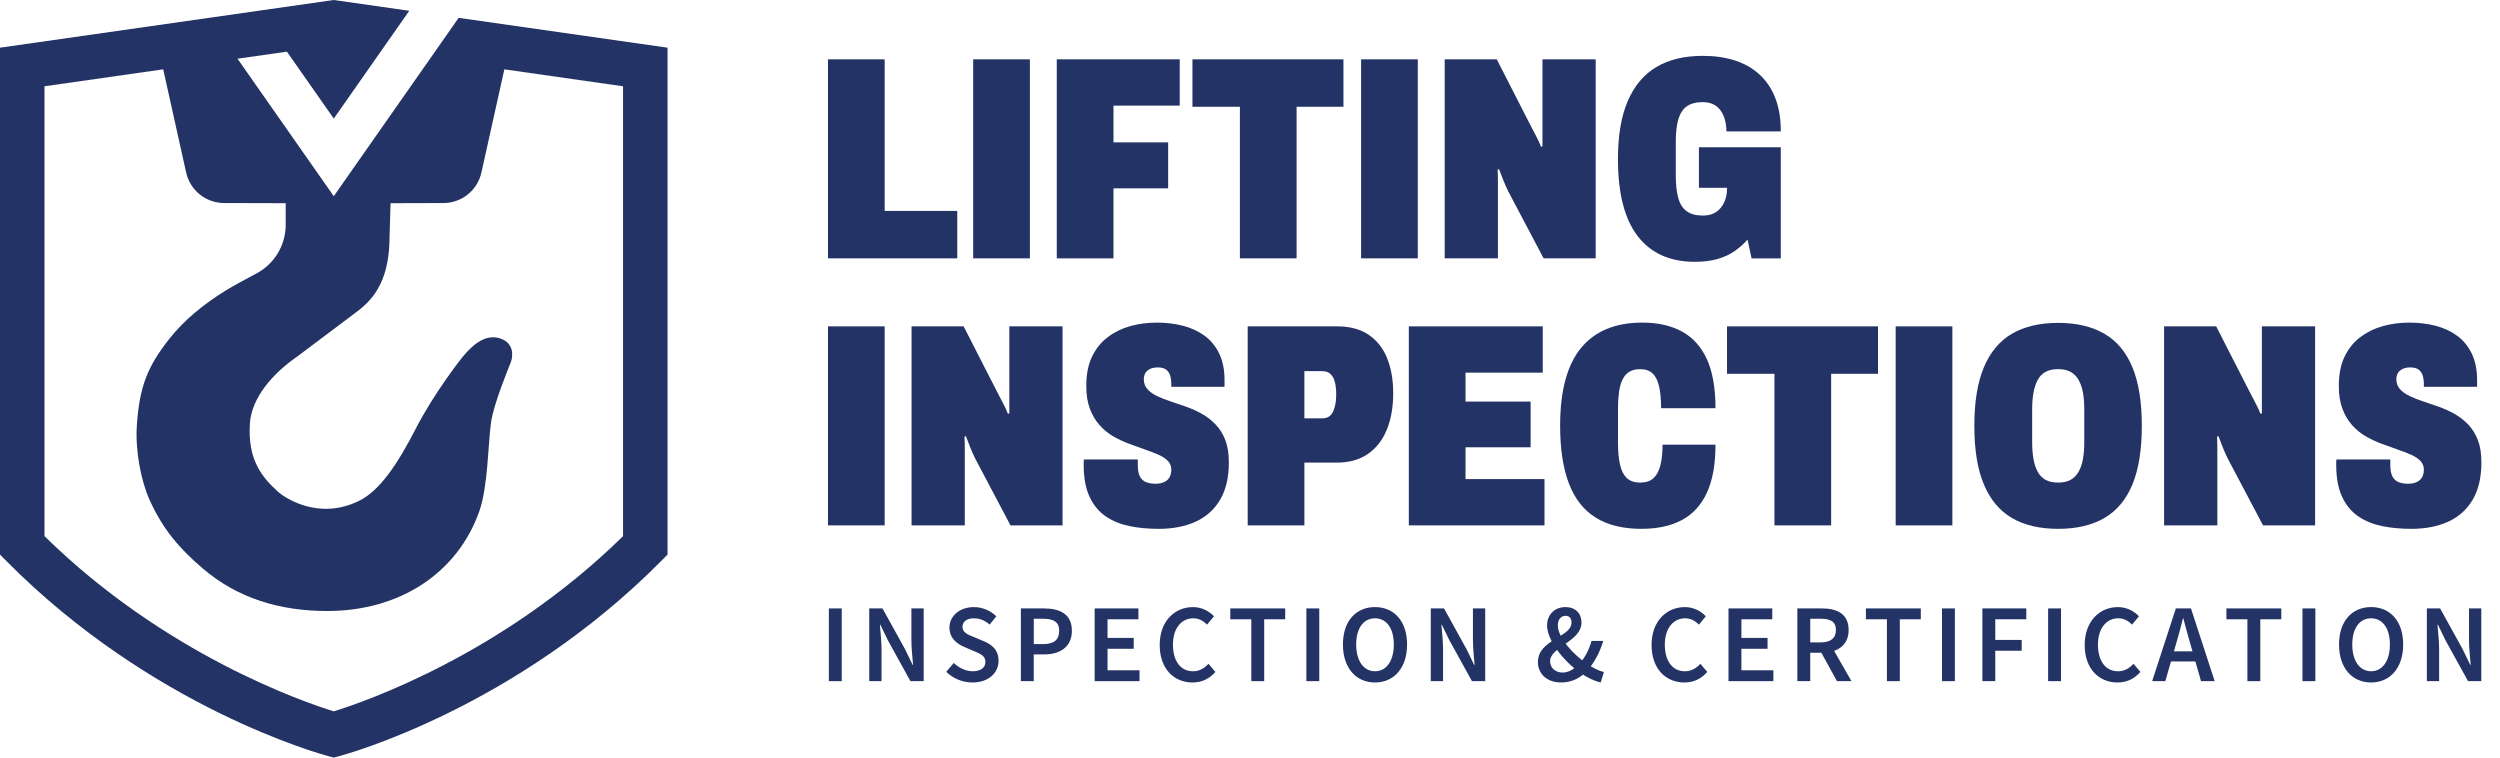
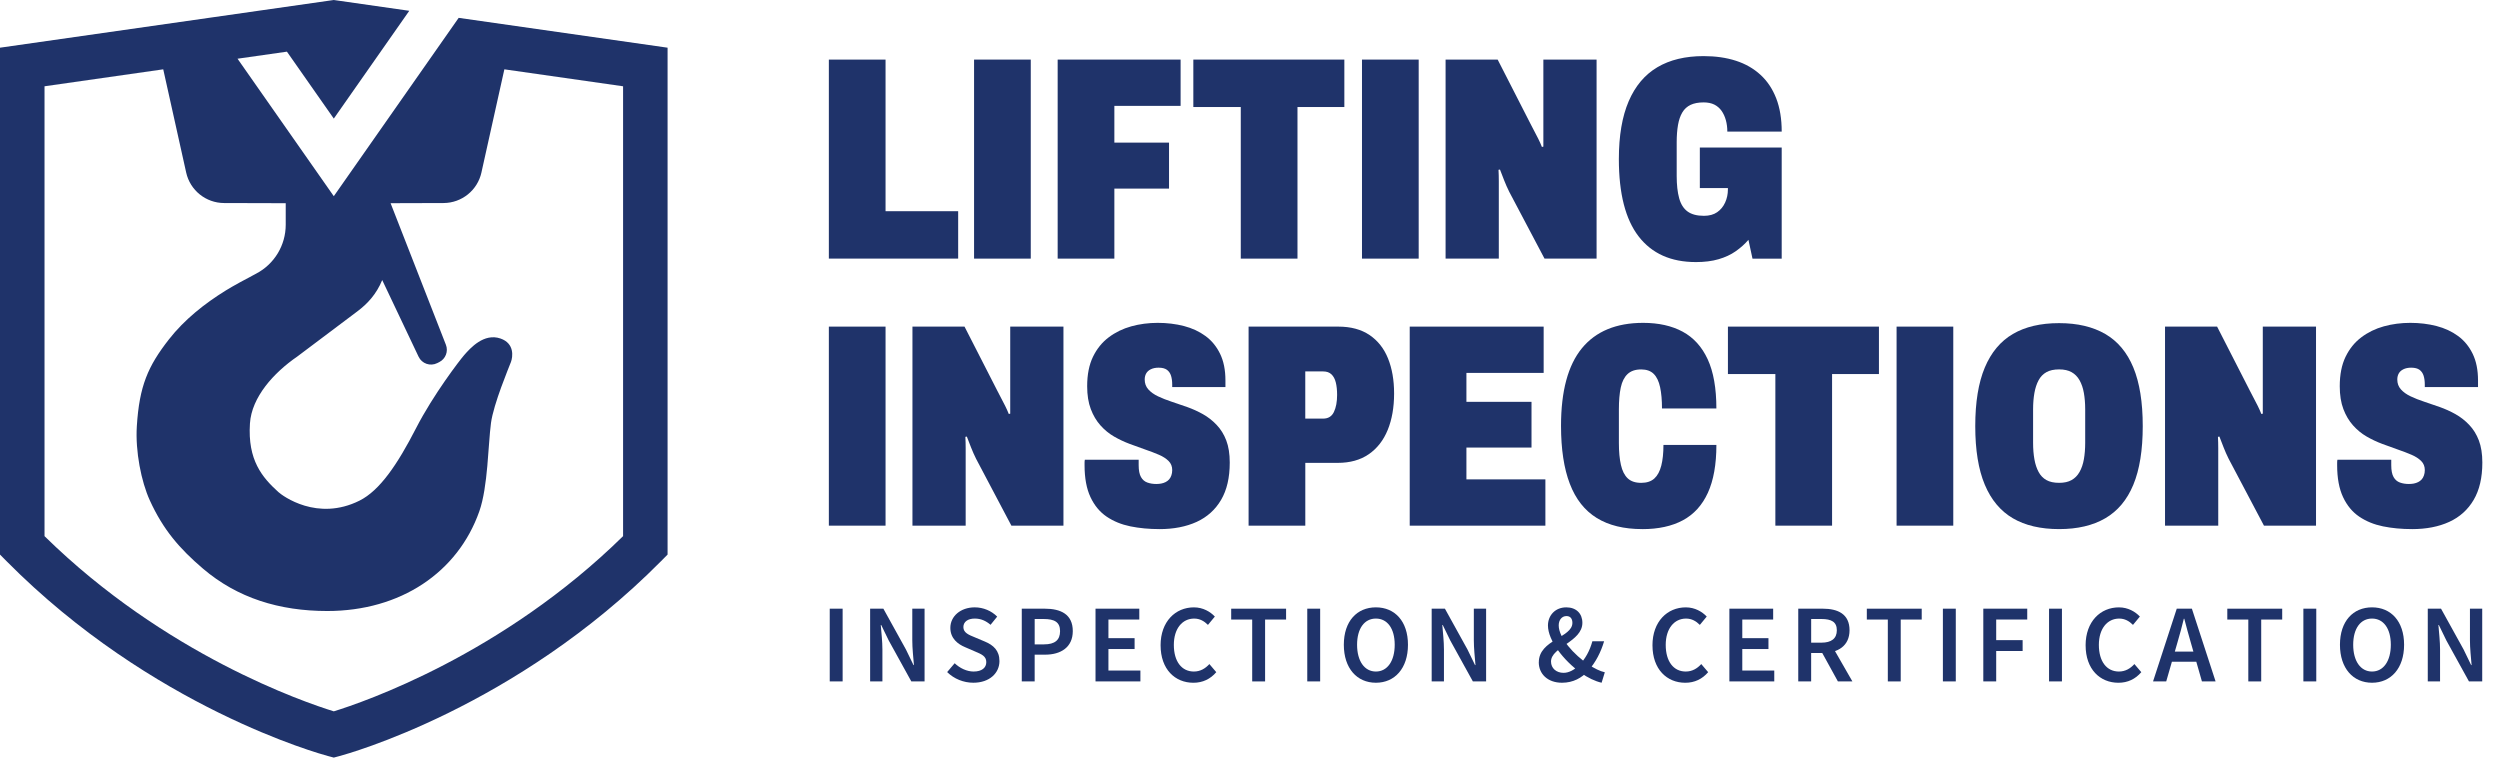
<svg xmlns="http://www.w3.org/2000/svg" id="a" viewBox="0 0 187.087 56.693">
  <defs>
-     <style>.b{fill:#243366;}</style>
+     <style>.b{fill:#1f336a;}</style>
  </defs>
-   <path class="b" d="M61.961,19.334V4.44h4.243v11.344h5.433v3.55h-9.677Z" />
-   <path class="b" d="M72.828,19.334V4.44h4.243v14.894h-4.243Z" />
-   <path class="b" d="M79.084,19.334V4.44h9.2v3.464h-4.957v2.75h4.091v3.441h-4.091v5.24h-4.243Z" />
-   <path class="b" d="M92.787,19.334V7.99h-3.55v-3.55h11.3v3.55h-3.507v11.344h-4.243Z" />
-   <path class="b" d="M101.857,19.334V4.44h4.243v14.894h-4.243Z" />
-   <path class="b" d="M108.113,19.334V4.44h3.897l2.446,4.784c.072.145.162.317.27.52.108.202.217.41.325.628.108.216.198.418.27.605l.109-.021v-6.516h3.983v14.894h-3.896l-2.641-5.001c-.144-.289-.27-.574-.378-.855-.109-.281-.213-.553-.314-.811l-.109.021c.014.275.022.559.022.855v5.791h-3.983Z" />
-   <path class="b" d="M126.838,19.593c-1.862,0-3.287-.637-4.276-1.916-.989-1.277-1.483-3.207-1.483-5.791,0-1.745.245-3.189.736-4.329s1.205-1.987,2.143-2.543c.938-.556,2.092-.834,3.463-.834.895,0,1.699.115,2.414.346.715.231,1.328.582,1.84,1.051.512.468.905,1.057,1.18,1.764.274.707.411,1.537.411,2.49h-4.07c0-.304-.036-.589-.109-.855s-.181-.501-.324-.704c-.145-.202-.325-.356-.541-.465-.217-.107-.484-.163-.801-.163-.389,0-.714.062-.974.184-.26.124-.466.311-.617.564-.152.252-.26.566-.325.942-.065.374-.098.808-.098,1.298v2.512c0,.663.061,1.22.184,1.667.122.447.332.779.628.995.296.216.704.325,1.223.325.404,0,.736-.091.996-.272s.458-.421.595-.725c.137-.302.206-.628.206-.974v-.107h-2.1v-3.031h6.126v8.313h-2.186l-.303-1.408c-.274.319-.592.603-.953.855-.361.254-.787.452-1.277.595-.491.145-1.061.216-1.71.216Z" />
-   <path class="b" d="M61.961,39.317v-14.894h4.243v14.894h-4.243Z" />
-   <path class="b" d="M68.216,39.317v-14.894h3.897l2.446,4.784c.072.145.162.317.27.52.108.202.217.41.325.628.108.216.198.418.27.605l.109-.021v-6.516h3.983v14.894h-3.896l-2.641-5.001c-.144-.289-.27-.574-.378-.855-.109-.281-.213-.553-.314-.811l-.109.021c.014.275.022.559.022.855v5.791h-3.983Z" />
-   <path class="b" d="M86.704,39.576c-.779,0-1.505-.068-2.176-.205-.671-.137-1.263-.379-1.775-.725s-.917-.833-1.212-1.46c-.296-.629-.444-1.426-.444-2.392v-.185c0-.093.007-.169.022-.226h4.026v.411c0,.389.058.685.173.886.115.203.274.34.476.411.202.073.425.109.671.109.13,0,.252-.011.368-.033s.224-.059.325-.109c.101-.05.187-.115.26-.195.072-.078.13-.179.173-.302.043-.122.065-.255.065-.4,0-.275-.09-.501-.271-.681s-.422-.337-.725-.467c-.303-.13-.642-.259-1.017-.389-.376-.13-.765-.272-1.169-.423s-.794-.335-1.169-.551c-.376-.216-.714-.494-1.018-.834-.303-.338-.545-.746-.725-1.223-.181-.476-.271-1.046-.271-1.711,0-.865.144-1.597.433-2.197.289-.598.682-1.085,1.18-1.46s1.061-.65,1.688-.823c.628-.174,1.288-.26,1.981-.26s1.346.08,1.959.237c.613.159,1.151.408,1.613.748.462.338.826.782,1.093,1.33.267.55.4,1.213.4,1.992v.498h-3.983v-.195c0-.244-.029-.46-.087-.649-.058-.187-.159-.335-.303-.444-.144-.107-.354-.163-.628-.163-.231,0-.426.041-.585.12-.159.078-.274.184-.346.314-.073.13-.109.281-.109.454,0,.289.09.535.271.737.18.202.422.376.725.519.303.145.642.278,1.017.402.375.122.765.255,1.169.4.404.145.794.32,1.169.53s.718.476,1.028.802c.31.324.552.714.725,1.168.173.455.26,1.007.26,1.657,0,1.125-.216,2.055-.649,2.792s-1.043,1.285-1.829,1.646c-.787.359-1.714.54-2.782.54Z" />
-   <path class="b" d="M93.371,39.317v-14.894h6.711c.938,0,1.717.21,2.338.628.62.42,1.082,1.003,1.385,1.753.303.751.455,1.625.455,2.62,0,1.039-.159,1.948-.476,2.727-.318.781-.79,1.386-1.418,1.82-.628.433-1.403.649-2.327.649h-2.424v4.698h-4.243ZM97.614,31.306h1.342c.375,0,.642-.166.801-.498.159-.332.238-.758.238-1.277,0-.361-.033-.672-.098-.932-.065-.259-.173-.462-.325-.605-.151-.145-.357-.218-.617-.218h-1.342v3.529Z" />
-   <path class="b" d="M105.429,39.317v-14.894h10.023v3.464h-5.78v2.164h4.871v3.421h-4.871v2.381h5.91v3.464h-10.153Z" />
-   <path class="b" d="M122.834,39.576c-1.371,0-2.508-.276-3.409-.833-.902-.556-1.573-1.407-2.013-2.555-.441-1.146-.66-2.594-.66-4.34,0-2.597.52-4.531,1.559-5.802,1.039-1.268,2.569-1.904,4.589-1.904,1.155,0,2.14.22,2.955.66.816.441,1.44,1.13,1.873,2.067.433.938.65,2.166.65,3.68h-4.07c0-.62-.047-1.15-.141-1.59s-.252-.772-.476-.995c-.224-.224-.538-.337-.942-.337-.433,0-.772.115-1.017.346-.246.231-.415.568-.509,1.007-.094.441-.141.985-.141,1.634v2.512c0,.649.05,1.197.152,1.644.101.447.271.784.509,1.007.238.224.574.337,1.007.337.419,0,.747-.109.985-.325s.411-.538.52-.963c.108-.426.162-.943.162-1.548h3.962c0,1.457-.213,2.651-.639,3.582-.426.93-1.05,1.616-1.873,2.055-.822.441-1.833.66-3.031.66Z" />
-   <path class="b" d="M132.791,39.317v-11.344h-3.55v-3.55h11.3v3.55h-3.507v11.344h-4.243Z" />
-   <path class="b" d="M141.862,39.317v-14.894h4.243v14.894h-4.243Z" />
-   <path class="b" d="M154.027,39.576c-1.386,0-2.541-.27-3.464-.811-.924-.542-1.624-1.377-2.1-2.511-.476-1.132-.714-2.594-.714-4.384,0-1.789.238-3.249.714-4.383.476-1.133,1.176-1.971,2.1-2.511.923-.542,2.078-.813,3.464-.813,1.371,0,2.522.272,3.453.813.931.54,1.631,1.377,2.1,2.511.469,1.133.703,2.594.703,4.383,0,1.79-.235,3.252-.703,4.384-.469,1.133-1.169,1.969-2.1,2.511-.931.542-2.082.811-3.453.811ZM154.027,36.113c.375,0,.685-.068.931-.207.245-.137.444-.338.596-.607.151-.267.26-.584.324-.951.065-.369.098-.776.098-1.223v-2.512c0-.447-.033-.854-.098-1.223-.065-.368-.173-.685-.324-.953-.152-.267-.35-.468-.596-.605-.246-.138-.556-.207-.931-.207-.39,0-.707.068-.953.207-.246.137-.441.338-.585.605-.144.268-.249.585-.314.953-.065.369-.098.776-.098,1.223v2.512c0,.447.033.854.098,1.223.065.368.17.685.314.951.144.268.339.47.585.607.245.138.563.207.953.207Z" />
-   <path class="b" d="M161.95,39.317v-14.894h3.897l2.446,4.784c.072.145.162.317.27.52.108.202.217.41.325.628.108.216.198.418.27.605l.109-.021v-6.516h3.983v14.894h-3.896l-2.641-5.001c-.144-.289-.27-.574-.378-.855-.109-.281-.213-.553-.314-.811l-.109.021c.014.275.022.559.022.855v5.791h-3.983Z" />
-   <path class="b" d="M180.438,39.576c-.779,0-1.505-.068-2.176-.205-.671-.137-1.263-.379-1.775-.725s-.917-.833-1.212-1.46c-.296-.629-.444-1.426-.444-2.392v-.185c0-.093.007-.169.022-.226h4.026v.411c0,.389.058.685.173.886.115.203.274.34.476.411.202.073.425.109.671.109.13,0,.252-.011.368-.033s.224-.059.325-.109c.101-.05.187-.115.26-.195.072-.078.13-.179.173-.302.043-.122.065-.255.065-.4,0-.275-.09-.501-.271-.681s-.422-.337-.725-.467c-.303-.13-.642-.259-1.017-.389-.376-.13-.765-.272-1.169-.423s-.794-.335-1.169-.551c-.376-.216-.714-.494-1.018-.834-.303-.338-.545-.746-.725-1.223-.181-.476-.271-1.046-.271-1.711,0-.865.144-1.597.433-2.197.289-.598.682-1.085,1.18-1.46s1.061-.65,1.688-.823c.628-.174,1.288-.26,1.981-.26s1.346.08,1.959.237c.613.159,1.151.408,1.613.748.462.338.826.782,1.093,1.33.267.55.4,1.213.4,1.992v.498h-3.983v-.195c0-.244-.029-.46-.087-.649-.058-.187-.159-.335-.303-.444-.144-.107-.354-.163-.628-.163-.231,0-.426.041-.585.12-.159.078-.274.184-.346.314-.073.13-.109.281-.109.454,0,.289.09.535.271.737.18.202.422.376.725.519.303.145.642.278,1.017.402.375.122.765.255,1.169.4.404.145.794.32,1.169.53s.718.476,1.028.802c.31.324.552.714.725,1.168.173.455.26,1.007.26,1.657,0,1.125-.216,2.055-.649,2.792s-1.043,1.285-1.829,1.646c-.787.359-1.714.54-2.782.54Z" />
-   <path class="b" d="M62.027,45.531h.965v5.443h-.965v-5.443Z" />
-   <path class="b" d="M65.049,45.531h.992l1.691,3.059.563,1.163h.033c-.047-.563-.123-1.252-.123-1.859v-2.363h.919v5.443h-.992l-1.691-3.064-.562-1.158h-.033c.046.576.123,1.233.123,1.838v2.384h-.919v-5.443Z" />
-   <path class="b" d="M70.813,50.276l.563-.662c.389.371.912.62,1.418.62.612,0,.948-.278.948-.703,0-.447-.351-.59-.846-.8l-.744-.322c-.536-.224-1.1-.647-1.1-1.444,0-.867.766-1.533,1.827-1.533.636,0,1.252.262,1.678.693l-.496.613c-.346-.294-.716-.467-1.182-.467-.516,0-.852.241-.852.639,0,.428.415.585.866.769l.734.309c.647.268,1.1.678,1.1,1.467,0,.883-.733,1.618-1.954,1.618-.735,0-1.444-.289-1.96-.797Z" />
-   <path class="b" d="M76.397,45.531h1.714c1.208,0,2.103.42,2.103,1.678,0,1.213-.899,1.764-2.071,1.764h-.782v2h-.965v-5.443ZM78.065,48.201c.812,0,1.198-.324,1.198-.992,0-.676-.422-.906-1.231-.906h-.669v1.898h.703Z" />
-   <path class="b" d="M81.918,45.531h3.275v.813h-2.31v1.394h1.958v.813h-1.958v1.61h2.393v.813h-3.358v-5.443Z" />
-   <path class="b" d="M86.785,48.271c0-1.781,1.115-2.839,2.493-2.839.683,0,1.225.325,1.568.688l-.516.623c-.28-.28-.606-.472-1.032-.472-.885,0-1.521.748-1.521,1.969,0,1.242.586,1.994,1.498,1.994.483,0,.855-.223,1.162-.559l.516.607c-.441.512-1.009.792-1.714.792-1.368,0-2.453-1.002-2.453-2.802Z" />
-   <path class="b" d="M93.64,46.344h-1.571v-.813h4.108v.813h-1.571v4.63h-.965v-4.63Z" />
-   <path class="b" d="M97.762,45.531h.965v5.443h-.965v-5.443Z" />
-   <path class="b" d="M100.498,48.23c0-1.761.982-2.799,2.4-2.799s2.4,1.042,2.4,2.799c0,1.761-.982,2.843-2.4,2.843s-2.4-1.081-2.4-2.843ZM104.306,48.23c0-1.221-.552-1.96-1.408-1.96s-1.408.738-1.408,1.96.552,2.003,1.408,2.003,1.408-.782,1.408-2.003Z" />
-   <path class="b" d="M107.071,45.531h.992l1.691,3.059.563,1.163h.033c-.047-.563-.123-1.252-.123-1.859v-2.363h.919v5.443h-.992l-1.691-3.064-.562-1.158h-.033c.046.576.123,1.233.123,1.838v2.384h-.919v-5.443Z" />
-   <path class="b" d="M115.09,49.542c0-1.698,2.513-1.834,2.513-2.95,0-.286-.132-.509-.443-.509-.341,0-.581.283-.581.699,0,.938,1.147,2.203,2.225,2.924.441.296.87.506,1.225.584l-.24.782c-.489-.112-1.03-.368-1.56-.746-1.28-.914-2.455-2.417-2.455-3.537,0-.75.539-1.358,1.371-1.358.746,0,1.205.465,1.205,1.155,0,1.425-2.347,1.803-2.347,2.899,0,.506.399.846.939.846.416,0,.832-.241,1.188-.597.436-.452.772-1.044.968-1.768h.879c-.243.816-.622,1.563-1.185,2.207-.486.537-1.129.899-1.967.899-1.087,0-1.738-.675-1.738-1.53Z" />
-   <path class="b" d="M123.594,48.271c0-1.781,1.115-2.839,2.493-2.839.683,0,1.225.325,1.568.688l-.516.623c-.28-.28-.606-.472-1.032-.472-.885,0-1.521.748-1.521,1.969,0,1.242.586,1.994,1.498,1.994.483,0,.855-.223,1.162-.559l.516.607c-.441.512-1.009.792-1.714.792-1.368,0-2.453-1.002-2.453-2.802Z" />
-   <path class="b" d="M129.351,45.531h3.276v.813h-2.31v1.394h1.958v.813h-1.958v1.61h2.393v.813h-3.358v-5.443Z" />
-   <path class="b" d="M134.504,45.531h1.834c1.132,0,2.004.4,2.004,1.615,0,1.169-.872,1.701-2.004,1.701h-.869v2.127h-.965v-5.443ZM136.239,48.074c.746,0,1.152-.309,1.152-.929,0-.626-.406-.842-1.152-.842h-.769v1.771h.769ZM136.157,48.588l.699-.576,1.699,2.961h-1.085l-1.313-2.386Z" />
-   <path class="b" d="M141.206,46.344h-1.571v-.813h4.108v.813h-1.571v4.63h-.965v-4.63Z" />
-   <path class="b" d="M145.328,45.531h.965v5.443h-.965v-5.443Z" />
-   <path class="b" d="M148.35,45.531h3.289v.813h-2.323v1.543h1.977v.813h-1.977v2.273h-.965v-5.443Z" />
-   <path class="b" d="M153.271,45.531h.965v5.443h-.965v-5.443Z" />
-   <path class="b" d="M156.007,48.271c0-1.781,1.115-2.839,2.493-2.839.683,0,1.225.325,1.568.688l-.516.623c-.28-.28-.606-.472-1.032-.472-.885,0-1.521.748-1.521,1.969,0,1.242.586,1.994,1.498,1.994.483,0,.855-.223,1.162-.559l.516.607c-.441.512-1.009.792-1.714.792-1.368,0-2.453-1.002-2.453-2.802Z" />
-   <path class="b" d="M162.829,45.531h1.132l1.774,5.443h-1.022l-.829-2.896c-.173-.576-.333-1.197-.492-1.794h-.033c-.15.602-.31,1.218-.483,1.794l-.835,2.896h-.985l1.774-5.443ZM162.103,48.741h2.563v.758h-2.563v-.758Z" />
-   <path class="b" d="M168.183,46.344h-1.571v-.813h4.108v.813h-1.571v4.63h-.965v-4.63Z" />
-   <path class="b" d="M172.305,45.531h.965v5.443h-.965v-5.443Z" />
-   <path class="b" d="M175.041,48.23c0-1.761.982-2.799,2.4-2.799s2.4,1.042,2.4,2.799c0,1.761-.982,2.843-2.4,2.843s-2.4-1.081-2.4-2.843ZM178.848,48.23c0-1.221-.552-1.96-1.408-1.96s-1.408.738-1.408,1.96.552,2.003,1.408,2.003,1.408-.782,1.408-2.003Z" />
-   <path class="b" d="M181.613,45.531h.992l1.691,3.059.563,1.163h.033c-.047-.563-.123-1.252-.123-1.859v-2.363h.918v5.443h-.992l-1.691-3.064-.562-1.158h-.033c.046.576.123,1.233.123,1.838v2.384h-.919v-5.443Z" />
-   <path class="b" d="M24.978,14.682l-7.204-10.288,3.696-.528,3.508,5.009L30.627.807,25.214.034l-.235-.034L0,3.569v37.932l.482.487c10.884,10.984,23.534,14.449,24.067,14.591l.429.115.429-.115c.533-.142,13.183-3.607,24.067-14.591l.482-.487V3.569l-15.633-2.233-9.345,13.346ZM37.742,5.188l8.884,1.269v33.666c-9.03,8.87-19.426,12.424-21.648,13.11-2.221-.686-12.618-4.24-21.648-13.11V6.457l8.884-1.269,1.716,7.724c.296,1.33,1.474,2.278,2.836,2.282l4.614.013 0,1.611c0,1.532-.846,2.941-2.202,3.654-.842.443-1.73.924-2.272,1.259-1.609.994-3.119,2.198-4.265,3.664-1.57,2.008-2.216,3.492-2.404,6.51-.116,1.871.33,4.132.97,5.536,1.005,2.205,2.23,3.617,3.974,5.107,2.579,2.203,5.722,3.177,9.306,3.177,5.483,0,9.769-2.885,11.381-7.465.647-1.838.655-4.977.872-6.608.19-1.427,1.354-4.19,1.493-4.561.139-.371.291-1.393-.789-1.761-1.23-.419-2.243.709-2.714,1.248-.315.359-2.303,2.945-3.593,5.457-1.387,2.702-2.711,4.67-4.24,5.432-3.154,1.573-5.749-.354-6.075-.65-1.202-1.092-2.301-2.378-2.12-5.133.129-1.964,1.769-3.783,3.542-5.003,0,0,3.152-2.372,4.495-3.38,1.343-1.009,2.414-2.468,2.414-5.638l.075-2.456,3.962-.012c1.362-.004,2.54-.952,2.836-2.282l1.717-7.724Z" />
+   <path class="b" d="M62.027,19.354V4.459h4.243v11.345h5.434v3.55s-9.677,0-9.677,0Z" />
+   <path class="b" d="M72.894,19.354V4.459h4.243v14.895h-4.243Z" />
+   <path class="b" d="M79.15,19.354V4.459h9.2v3.464h-4.957v2.75h4.091v3.441h-4.091v5.24h-4.243Z" />
+   <path class="b" d="M92.853,19.354v-11.345h-3.55v-3.55h11.301v3.55h-3.507v11.345h-4.243Z" />
+   <path class="b" d="M101.924,19.354V4.459h4.243v14.895h-4.243Z" />
+   <path class="b" d="M108.18,19.354V4.459h3.897l2.446,4.784c.072.145.162.317.27.52.108.202.217.41.325.628.108.216.198.418.27.605l.109-.021v-6.516h3.983v14.895h-3.896l-2.641-5.001c-.144-.289-.27-.574-.379-.855-.109-.281-.213-.553-.314-.811l-.109.021c.014.275.022.559.022.855v5.791h-3.983,0Z" />
+   <path class="b" d="M126.906,19.612c-1.862,0-3.287-.637-4.276-1.916-.989-1.277-1.483-3.207-1.483-5.791,0-1.745.245-3.189.736-4.329s1.205-1.987,2.143-2.543c.938-.556,2.092-.834,3.463-.834.895,0,1.699.115,2.414.346.715.231,1.328.582,1.84,1.051.512.468.905,1.057,1.18,1.764.274.707.411,1.537.411,2.49h-4.07c0-.304-.036-.589-.109-.855s-.181-.501-.324-.704c-.145-.202-.325-.356-.541-.465-.217-.107-.484-.163-.801-.163-.389,0-.714.062-.974.184-.26.124-.466.311-.617.564-.152.252-.26.566-.325.942-.065.374-.098.808-.098,1.298v2.513c0,.663.061,1.22.184,1.667.122.447.332.779.628.995.296.216.704.325,1.223.325.404,0,.736-.091.996-.272s.458-.421.595-.725c.137-.302.206-.628.206-.974v-.107h-2.1v-3.031h6.126v8.313h-2.186l-.303-1.408c-.274.319-.592.603-.953.855-.361.254-.787.452-1.277.595-.491.145-1.061.216-1.71.216h0Z" />
+   <path class="b" d="M62.027,39.337v-14.895h4.243v14.895h-4.243Z" />
+   <path class="b" d="M68.283,39.337v-14.895h3.897l2.446,4.784c.072.145.162.317.27.52.108.202.217.41.325.628.108.216.198.418.27.605l.109-.021v-6.516h3.983v14.895h-3.896l-2.641-5.001c-.144-.289-.27-.574-.379-.855-.109-.281-.213-.553-.314-.811l-.109.021c.014.275.022.559.022.855v5.791h-3.983,0Z" />
+   <path class="b" d="M86.77,39.595c-.779,0-1.505-.068-2.176-.205-.671-.137-1.263-.379-1.775-.725s-.917-.833-1.212-1.46c-.296-.629-.444-1.426-.444-2.392v-.185c0-.093.007-.169.022-.226h4.027v.411c0,.389.058.685.173.886.115.203.274.34.476.411.202.073.425.109.671.109.13,0,.252-.011.368-.033.115-.021.224-.059.325-.109.101-.05.187-.115.26-.195.072-.078.13-.179.173-.302.043-.122.065-.255.065-.4,0-.275-.09-.501-.271-.681s-.422-.337-.725-.467c-.303-.13-.642-.259-1.017-.389-.376-.13-.765-.272-1.169-.423s-.794-.335-1.169-.551c-.376-.216-.714-.494-1.018-.834-.303-.338-.545-.746-.725-1.223-.181-.476-.271-1.046-.271-1.711,0-.865.144-1.597.433-2.197.289-.598.682-1.085,1.18-1.46s1.061-.65,1.688-.823c.628-.174,1.288-.26,1.981-.26s1.346.08,1.959.237c.613.159,1.151.408,1.613.748.462.338.826.782,1.093,1.33.267.55.4,1.213.4,1.992v.498h-3.983v-.195c0-.244-.029-.46-.087-.649-.058-.187-.159-.335-.303-.444-.144-.107-.354-.163-.628-.163-.231,0-.426.041-.585.12-.159.078-.274.184-.346.314-.073.13-.109.281-.109.454,0,.289.09.535.271.737.18.202.422.376.725.519.303.145.642.278,1.017.402.375.122.765.255,1.169.4.404.145.794.32,1.169.53s.718.476,1.028.802c.31.324.552.714.725,1.168.173.455.26,1.007.26,1.657,0,1.125-.216,2.056-.649,2.792s-1.043,1.285-1.829,1.646c-.787.359-1.714.54-2.782.54h-0Z" />
+   <path class="b" d="M93.438,39.337v-14.895h6.711c.938,0,1.717.21,2.338.628.62.42,1.082,1.003,1.385,1.753.303.751.455,1.625.455,2.62,0,1.039-.159,1.948-.476,2.727-.318.781-.79,1.386-1.418,1.82-.628.433-1.403.649-2.327.649h-2.424v4.698h-4.243,0ZM97.681,31.326h1.342c.375,0,.642-.166.801-.498.159-.332.238-.758.238-1.277,0-.361-.033-.672-.098-.932-.065-.259-.173-.462-.325-.605-.151-.145-.357-.218-.617-.218h-1.342v3.529Z" />
+   <path class="b" d="M105.496,39.337v-14.895h10.023v3.464h-5.78v2.165h4.871v3.422h-4.871v2.381h5.91v3.464h-10.153Z" />
+   <path class="b" d="M122.901,39.595c-1.371,0-2.508-.276-3.409-.833-.902-.556-1.573-1.407-2.013-2.555-.441-1.146-.66-2.594-.66-4.34,0-2.597.52-4.531,1.559-5.802,1.039-1.268,2.569-1.904,4.589-1.904,1.155,0,2.14.22,2.955.66.816.441,1.44,1.13,1.873,2.067.433.938.65,2.166.65,3.68h-4.07c0-.62-.047-1.15-.141-1.59s-.252-.772-.476-.995c-.224-.224-.538-.337-.942-.337-.433,0-.772.115-1.017.346-.246.231-.415.568-.509,1.007-.094.441-.141.985-.141,1.634v2.513c0,.649.05,1.197.152,1.644.101.447.271.784.509,1.007.238.224.574.337,1.007.337.419,0,.747-.109.985-.325s.411-.538.52-.963c.108-.426.162-.943.162-1.548h3.962c0,1.457-.213,2.651-.639,3.583-.426.93-1.05,1.616-1.873,2.056-.822.441-1.833.66-3.031.66h0Z" />
+   <path class="b" d="M132.859,39.337v-11.345h-3.55v-3.55h11.301v3.55h-3.507v11.345h-4.243 0Z" />
+   <path class="b" d="M141.93,39.337v-14.895h4.243v14.895h-4.243Z" />
+   <path class="b" d="M154.096,39.595c-1.386,0-2.541-.27-3.464-.811-.924-.542-1.624-1.377-2.1-2.511-.476-1.132-.714-2.594-.714-4.384,0-1.789.238-3.249.714-4.383.476-1.133,1.176-1.971,2.1-2.511.923-.542,2.078-.813,3.464-.813,1.371,0,2.522.272,3.453.813.931.54,1.631,1.377,2.1,2.511.469,1.133.703,2.594.703,4.383,0,1.79-.235,3.252-.703,4.384-.469,1.133-1.169,1.969-2.1,2.511-.931.542-2.082.811-3.453.811ZM154.096,36.133c.375,0,.685-.068.931-.207.245-.137.444-.338.596-.607.151-.267.26-.584.324-.951.065-.369.098-.776.098-1.223v-2.513c0-.447-.033-.854-.098-1.223-.065-.368-.173-.685-.324-.953-.152-.267-.35-.468-.596-.605-.246-.138-.556-.207-.931-.207-.39,0-.707.068-.953.207-.246.137-.441.338-.585.605-.144.268-.249.585-.314.953-.065.369-.098.776-.098,1.223v2.513c0,.447.033.854.098,1.223.065.368.17.685.314.951.144.268.339.47.585.607.245.138.563.207.953.207Z" />
+   <path class="b" d="M162.019,39.337v-14.895h3.897l2.446,4.784c.072.145.162.317.27.52.108.202.217.41.325.628.108.216.198.418.27.605l.109-.021v-6.516h3.983v14.895h-3.896l-2.641-5.001c-.144-.289-.27-.574-.379-.855-.109-.281-.213-.553-.314-.811l-.109.021c.014.275.022.559.022.855v5.791h-3.983Z" />
+   <path class="b" d="M180.507,39.595c-.779,0-1.505-.068-2.176-.205-.671-.137-1.263-.379-1.775-.725-.512-.346-.917-.833-1.212-1.46-.296-.629-.444-1.426-.444-2.392v-.185c0-.093.007-.169.022-.226h4.027v.411c0,.389.058.685.173.886.115.203.274.34.476.411.202.073.425.109.671.109.13,0,.252-.011.368-.033s.224-.059.325-.109c.101-.05.187-.115.26-.195.072-.078.13-.179.173-.302.043-.122.065-.255.065-.4,0-.275-.09-.501-.271-.681s-.422-.337-.725-.467c-.303-.13-.642-.259-1.017-.389-.376-.13-.765-.272-1.169-.423s-.794-.335-1.169-.551c-.376-.216-.714-.494-1.018-.834-.303-.338-.545-.746-.725-1.223-.181-.476-.271-1.046-.271-1.711,0-.865.144-1.597.433-2.197.289-.598.682-1.085,1.18-1.46s1.061-.65,1.688-.823c.628-.174,1.288-.26,1.981-.26s1.346.08,1.959.237c.613.159,1.151.408,1.613.748.462.338.826.782,1.093,1.33.267.55.4,1.213.4,1.992v.498h-3.983v-.195c0-.244-.029-.46-.087-.649-.058-.187-.159-.335-.303-.444-.144-.107-.354-.163-.628-.163-.231,0-.426.041-.585.12-.159.078-.274.184-.346.314-.073.13-.109.281-.109.454,0,.289.09.535.271.737.18.202.422.376.725.519.303.145.642.278,1.017.402.375.122.765.255,1.169.4.404.145.794.32,1.169.53s.718.476,1.028.802c.31.324.552.714.725,1.168.173.455.26,1.007.26,1.657,0,1.125-.216,2.056-.649,2.792s-1.043,1.285-1.83,1.646c-.787.359-1.714.54-2.782.54h0Z" />
+   <path class="b" d="M62.093,45.55h.965v5.443h-.965v-5.443Z" />
+   <path class="b" d="M65.115,45.55h.992l1.691,3.059.563,1.163h.033c-.047-.563-.123-1.252-.123-1.859v-2.363h.919v5.443h-.992l-1.691-3.064-.562-1.158h-.033c.046.576.123,1.233.123,1.838v2.384h-.919v-5.443Z" />
+   <path class="b" d="M70.879,50.296l.563-.662c.389.371.912.62,1.418.62.612,0,.949-.278.949-.703,0-.447-.351-.59-.846-.8l-.744-.322c-.536-.224-1.1-.647-1.1-1.444,0-.867.766-1.534,1.827-1.534.636,0,1.252.262,1.678.693l-.496.613c-.346-.294-.716-.467-1.182-.467-.516,0-.852.241-.852.639,0,.428.415.585.866.769l.734.309c.647.268,1.1.678,1.1,1.467,0,.883-.733,1.618-1.954,1.618-.735,0-1.444-.289-1.96-.797h0Z" />
+   <path class="b" d="M76.464,45.55h1.714c1.208,0,2.104.42,2.104,1.678,0,1.213-.899,1.764-2.071,1.764h-.782v2h-.965v-5.443h0ZM78.132,48.221c.812,0,1.198-.324,1.198-.992,0-.677-.422-.906-1.231-.906h-.669v1.898h.703Z" />
+   <path class="b" d="M81.984,45.55h3.275v.813h-2.31v1.394h1.958v.813h-1.958v1.61h2.393v.813h-3.359v-5.443h0Z" />
+   <path class="b" d="M86.852,48.291c0-1.781,1.115-2.839,2.493-2.839.683,0,1.225.325,1.568.688l-.516.623c-.28-.28-.606-.472-1.032-.472-.885,0-1.521.748-1.521,1.969,0,1.242.586,1.994,1.498,1.994.483,0,.855-.223,1.162-.559l.516.607c-.441.512-1.009.792-1.714.792-1.368,0-2.453-1.002-2.453-2.802h0Z" />
+   <path class="b" d="M93.707,46.364h-1.571v-.813h4.108v.813h-1.571v4.63h-.965v-4.63Z" />
+   <path class="b" d="M97.829,45.55h.965v5.443h-.965v-5.443Z" />
+   <path class="b" d="M100.565,48.25c0-1.761.982-2.799,2.4-2.799s2.4,1.042,2.4,2.799c0,1.761-.982,2.843-2.4,2.843s-2.4-1.081-2.4-2.843h0ZM104.373,48.25c0-1.221-.553-1.96-1.408-1.96s-1.408.738-1.408,1.96.553,2.004,1.408,2.004,1.408-.782,1.408-2.004Z" />
+   <path class="b" d="M107.138,45.55h.992l1.691,3.059.563,1.163h.033c-.047-.563-.123-1.252-.123-1.859v-2.363h.919v5.443h-.992l-1.691-3.064-.562-1.158h-.033c.046.576.123,1.233.123,1.838v2.384h-.919v-5.443Z" />
+   <path class="b" d="M115.157,49.562c0-1.698,2.513-1.834,2.513-2.95,0-.286-.132-.509-.443-.509-.341,0-.581.283-.581.699,0,.938,1.147,2.204,2.225,2.924.441.296.87.506,1.225.584l-.24.782c-.489-.112-1.03-.368-1.56-.746-1.28-.914-2.455-2.417-2.455-3.537,0-.75.539-1.358,1.371-1.358.746,0,1.205.465,1.205,1.155,0,1.425-2.347,1.803-2.347,2.9,0,.506.399.846.939.846.416,0,.832-.241,1.188-.597.436-.452.772-1.044.968-1.768h.879c-.243.816-.622,1.563-1.185,2.207-.486.537-1.129.899-1.967.899-1.087,0-1.738-.675-1.738-1.53h-0Z" />
+   <path class="b" d="M123.662,48.291c0-1.781,1.115-2.839,2.493-2.839.683,0,1.225.325,1.568.688l-.516.623c-.28-.28-.606-.472-1.032-.472-.885,0-1.521.748-1.521,1.969,0,1.242.586,1.994,1.498,1.994.483,0,.855-.223,1.162-.559l.516.607c-.441.512-1.009.792-1.714.792-1.368,0-2.453-1.002-2.453-2.802Z" />
+   <path class="b" d="M129.418,45.55h3.276v.813h-2.31v1.394h1.958v.813h-1.958v1.61h2.393v.813h-3.359v-5.443h0Z" />
+   <path class="b" d="M134.572,45.55h1.834c1.132,0,2.004.4,2.004,1.615,0,1.169-.872,1.701-2.004,1.701h-.869v2.127h-.965v-5.443h0ZM136.307,48.094c.746,0,1.152-.309,1.152-.929,0-.626-.406-.842-1.152-.842h-.769v1.771h.769ZM136.225,48.608l.699-.576,1.699,2.961h-1.085l-1.313-2.386Z" />
+   <path class="b" d="M141.274,46.364h-1.571v-.813h4.108v.813h-1.571v4.63h-.965v-4.63Z" />
+   <path class="b" d="M145.396,45.55h.965v5.443h-.965v-5.443Z" />
+   <path class="b" d="M148.419,45.55h3.289v.813h-2.323v1.543h1.978v.813h-1.978v2.273h-.965v-5.443h0Z" />
+   <path class="b" d="M153.34,45.55h.965v5.443h-.965v-5.443Z" />
+   <path class="b" d="M156.076,48.291c0-1.781,1.115-2.839,2.493-2.839.683,0,1.225.325,1.568.688l-.516.623c-.28-.28-.606-.472-1.032-.472-.885,0-1.521.748-1.521,1.969,0,1.242.586,1.994,1.498,1.994.483,0,.855-.223,1.162-.559l.516.607c-.441.512-1.009.792-1.714.792-1.368,0-2.453-1.002-2.453-2.802Z" />
+   <path class="b" d="M162.897,45.55h1.132l1.774,5.443h-1.022l-.829-2.896c-.173-.576-.333-1.197-.492-1.794h-.033c-.15.602-.31,1.218-.483,1.794l-.835,2.896h-.986l1.774-5.443ZM162.172,48.761h2.563v.758h-2.563v-.758Z" />
+   <path class="b" d="M168.251,46.364h-1.571v-.813h4.108v.813h-1.571v4.63h-.965v-4.63Z" />
+   <path class="b" d="M172.373,45.55h.965v5.443h-.965v-5.443Z" />
+   <path class="b" d="M175.11,48.25c0-1.761.982-2.799,2.4-2.799s2.4,1.042,2.4,2.799c0,1.761-.982,2.843-2.4,2.843s-2.4-1.081-2.4-2.843h0ZM178.917,48.25c0-1.221-.553-1.96-1.408-1.96s-1.408.738-1.408,1.96.553,2.004,1.408,2.004,1.408-.782,1.408-2.004Z" />
+   <path class="b" d="M181.682,45.55h.992l1.691,3.059.563,1.163h.033c-.047-.563-.123-1.252-.123-1.859v-2.363h.918v5.443h-.992l-1.691-3.064-.562-1.158h-.033c.046.576.123,1.233.123,1.838v2.384h-.919v-5.443h0Z" />
+   <path class="b" d="M24.979,14.682l-7.204-10.288,3.697-.528,3.508,5.009L30.628.808,25.214.034l-.235-.034L0,3.569v37.932s.482.487.482.487c10.884,10.984,23.534,14.449,24.068,14.591l.429.115.429-.115c.533-.142,13.183-3.607,24.068-14.591l.482-.487V3.569s-15.633-2.233-15.633-2.233c0,0-9.345,13.346-9.345,13.346ZM36.027,12.912l1.717-7.724,8.884,1.269v33.666c-9.03,8.87-19.427,12.424-21.648,13.11-2.221-.686-12.618-4.24-21.648-13.11V6.457s8.884-1.269,8.884-1.269l1.716,7.724c.296,1.33,1.474,2.278,2.836,2.282l4.614.013 0,1.611c0,1.532-.846,2.941-2.202,3.654-.842.443-1.73.924-2.272,1.259-1.609.994-3.119,2.198-4.265,3.664-1.57,2.008-2.217,3.492-2.404,6.51-.116,1.871.33,4.132.97,5.536,1.005,2.205,2.23,3.617,3.974,5.107,2.579,2.203,5.722,3.177,9.307,3.177,5.483,0,9.77-2.885,11.381-7.465.647-1.838.655-4.977.872-6.608.19-1.427,1.354-4.19,1.493-4.561.139-.371.291-1.393-.789-1.761-1.23-.419-2.244.709-2.714,1.248-.315.359-2.303,2.945-3.593,5.457-1.387,2.702-2.711,4.67-4.24,5.432-3.154,1.573-5.75-.354-6.075-.65-1.202-1.092-2.301-2.378-2.12-5.133.129-1.964,1.769-3.783,3.542-5.003,0,0,3.152-2.372,4.495-3.38.753-.565,1.42-1.272,1.861-2.343l2.722,5.736c.247.521.874.738,1.391.481l.152-.076c.478-.238.695-.801.501-1.298l-4.139-10.594 0-.001,3.962-.012c1.362-.004,2.54-.952,2.836-2.282h0Z" />
</svg>
